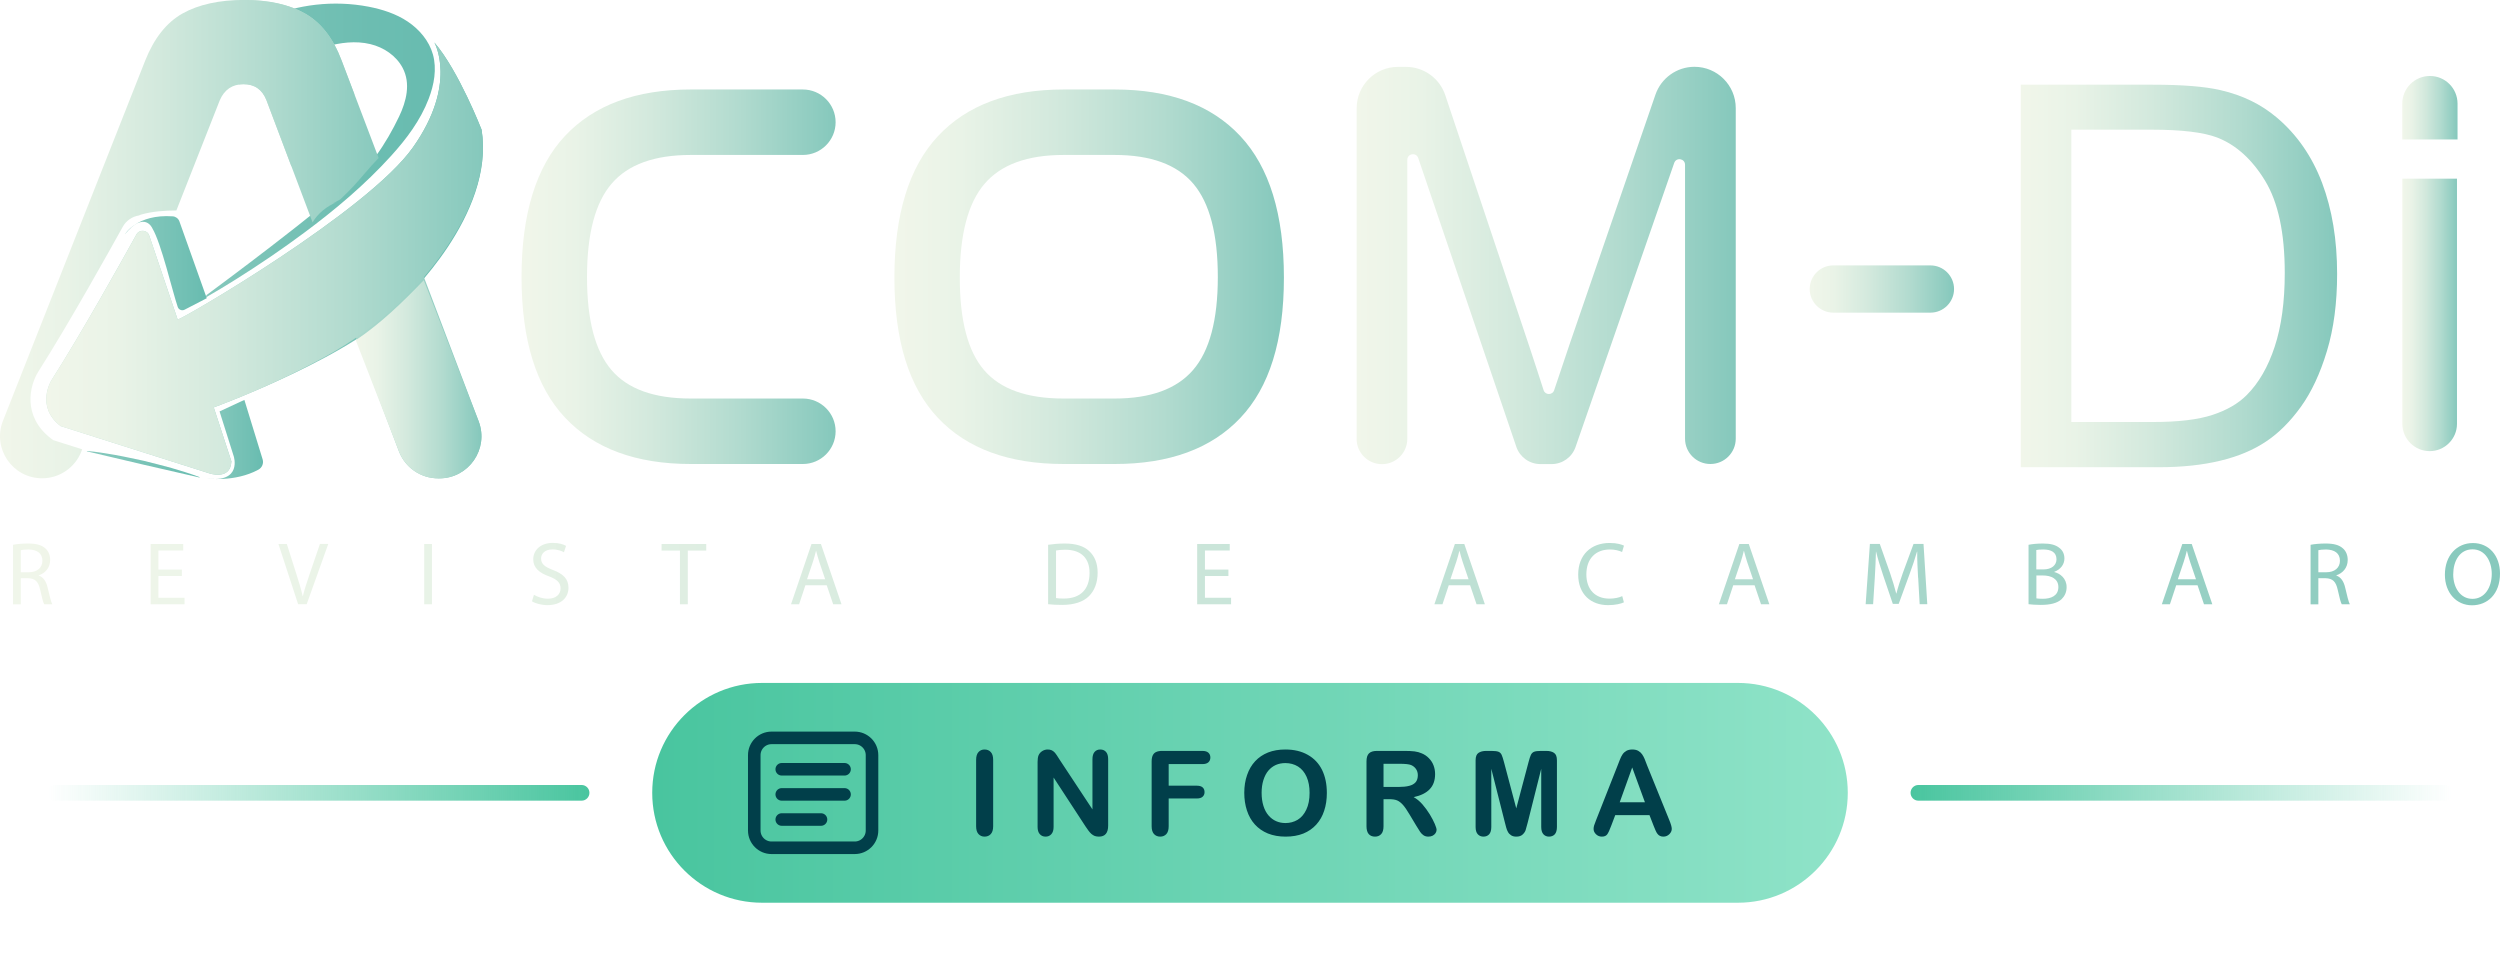
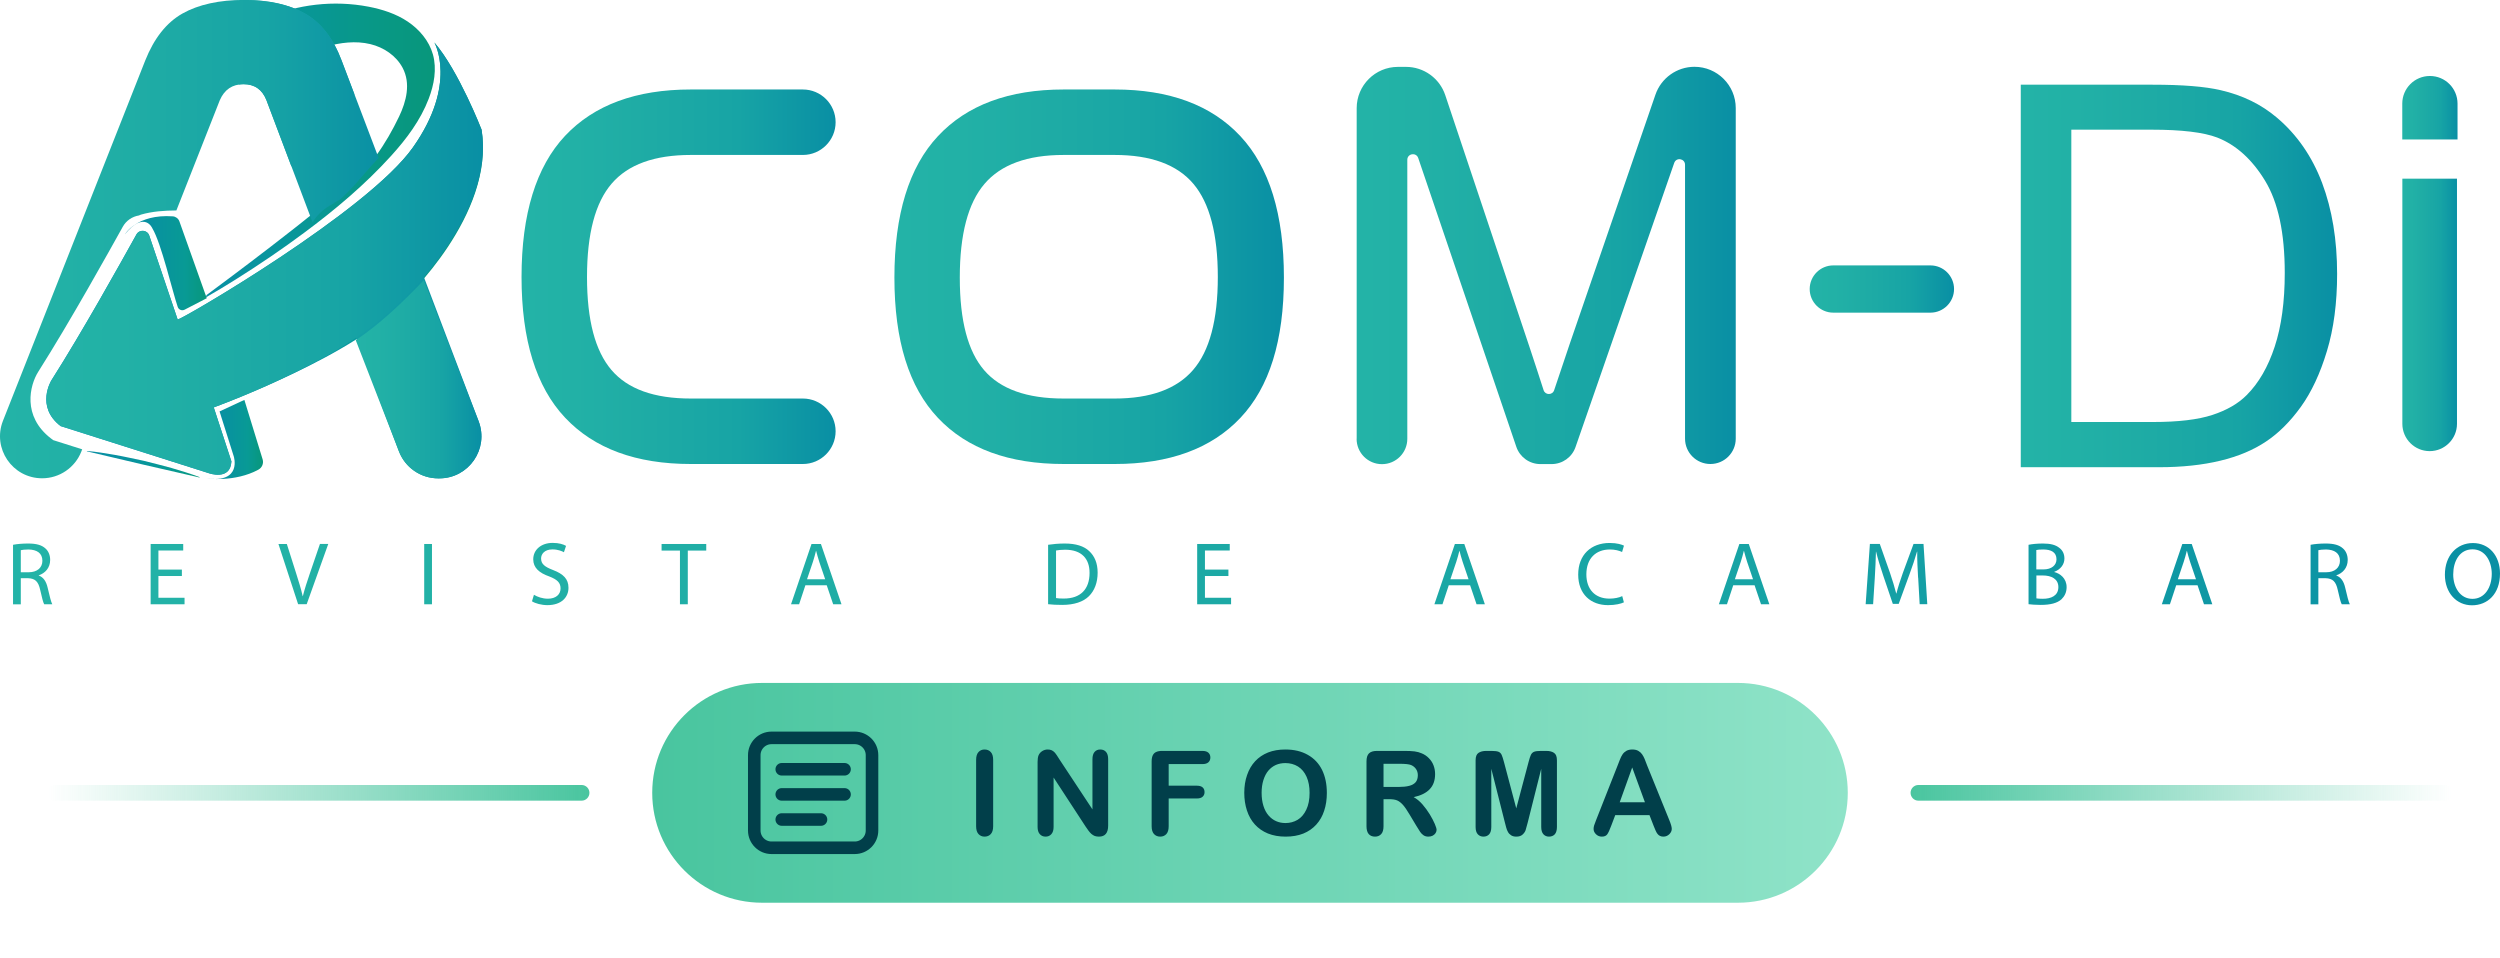
<svg xmlns="http://www.w3.org/2000/svg" xmlns:xlink="http://www.w3.org/1999/xlink" viewBox="0 0 318.48 122" role="img" aria-label="ACOM-Di informa">
  <defs>
    <linearGradient id="informa-pill" x1="0" y1="0" x2="1" y2="0">
      <stop offset="0" stop-color="#49c59f" />
      <stop offset="1" stop-color="#8fe3c8" />
    </linearGradient>
    <linearGradient id="informa-regla-i" x1="0" y1="0" x2="1" y2="0">
      <stop offset="0" stop-color="#49c59f" stop-opacity="0" />
      <stop offset="1" stop-color="#49c59f" />
    </linearGradient>
    <linearGradient id="informa-regla-d" x1="0" y1="0" x2="1" y2="0">
      <stop offset="0" stop-color="#49c59f" />
      <stop offset="1" stop-color="#49c59f" stop-opacity="0" />
    </linearGradient>
  </defs>
  <svg x="0" y="0" width="318.48" height="77.1" id="Capa_2" data-name="Capa 2" viewBox="0 0 318.48 77.1">
    <defs>
      <style>
      .cls-1 {
        fill: url(#linear-gradient-15);
      }

      .cls-2 {
        fill: url(#linear-gradient-13);
      }

      .cls-3 {
        fill: url(#linear-gradient-28);
      }

      .cls-4 {
        fill: url(#linear-gradient-2);
      }

      .cls-5 {
        fill: url(#linear-gradient-25);
      }

      .cls-6 {
        fill: url(#linear-gradient-10);
      }

      .cls-7 {
        fill: url(#linear-gradient-12);
      }

      .cls-8 {
        fill: url(#linear-gradient-27);
      }

      .cls-9 {
        fill: url(#linear-gradient-26);
      }

      .cls-10 {
        fill: url(#linear-gradient-4);
      }

      .cls-11 {
        fill: url(#linear-gradient-35);
      }

      .cls-12 {
        fill: url(#linear-gradient-30);
      }

      .cls-13 {
        fill: url(#linear-gradient-3);
      }

      .cls-14 {
        fill: url(#linear-gradient-34);
      }

      .cls-15 {
        fill: url(#linear-gradient-5);
      }

      .cls-16 {
        fill: url(#linear-gradient-22);
      }

      .cls-17 {
        fill: url(#linear-gradient-24);
      }

      .cls-18 {
        fill: url(#linear-gradient-33);
      }

      .cls-19 {
        fill: url(#linear-gradient-8);
      }

      .cls-20 {
        fill: url(#linear-gradient-14);
      }

      .cls-21 {
        fill: url(#linear-gradient-29);
      }

      .cls-22 {
        fill: url(#linear-gradient-20);
      }

      .cls-23 {
        fill: url(#linear-gradient-17);
      }

      .cls-24 {
        fill: url(#linear-gradient-7);
      }

      .cls-25 {
        fill: url(#linear-gradient-9);
      }

      .cls-26 {
        fill: url(#linear-gradient-11);
      }

      .cls-27 {
        fill: url(#linear-gradient-19);
      }

      .cls-28 {
        fill: url(#linear-gradient-6);
      }

      .cls-29 {
        fill: url(#linear-gradient-21);
      }

      .cls-30 {
        fill: url(#linear-gradient-32);
      }

      .cls-31 {
        fill: url(#linear-gradient-16);
      }

      .cls-32 {
        fill: url(#linear-gradient);
      }

      .cls-33 {
        fill: url(#linear-gradient-23);
      }

      .cls-34 {
        fill: url(#linear-gradient-31);
      }

      .cls-35 {
        fill: url(#linear-gradient-18);
      }
    </style>
      <linearGradient id="linear-gradient" x1="-.16" y1="45.42" x2="29.78" y2="45.42" gradientUnits="userSpaceOnUse">
-         <stop offset="0" stop-color="#f1f6ea" />
-         <stop offset=".17" stop-color="#e9f3e7" />
-         <stop offset=".41" stop-color="#d3e9dd" />
-         <stop offset=".69" stop-color="#b2dbcf" />
-         <stop offset="1" stop-color="#85c8bc" />
+         <stop offset="0" stop-color="#23b3a7" />
+         <stop offset=".17" stop-color="#22b1a6" />
+         <stop offset=".41" stop-color="#1eaba5" />
+         <stop offset=".69" stop-color="#17a4a5" />
+         <stop offset="1" stop-color="#098fa4" />
      </linearGradient>
      <linearGradient id="linear-gradient-2" x1="-.16" y1="44.8" x2="29.78" y2="44.8" xlink:href="#linear-gradient" />
      <linearGradient id="linear-gradient-3" x1="5.89" y1="32.94" x2="61.52" y2="32.94" gradientUnits="userSpaceOnUse">
-         <stop offset="0" stop-color="#c9e5d9" />
-         <stop offset=".24" stop-color="#a8d7cb" />
-         <stop offset=".48" stop-color="#8dcbbf" />
-         <stop offset=".7" stop-color="#79c3b7" />
-         <stop offset=".88" stop-color="#6cbdb1" />
-         <stop offset="1" stop-color="#68bcb0" />
+         <stop offset="0" stop-color="#0b90c9" />
+         <stop offset=".24" stop-color="#0a8bb7" />
+         <stop offset=".48" stop-color="#098da8" />
+         <stop offset=".7" stop-color="#08989d" />
+         <stop offset=".88" stop-color="#089887" />
+         <stop offset="1" stop-color="#08977b" />
      </linearGradient>
      <linearGradient id="linear-gradient-4" x1="26.22" y1="19.18" x2="55.39" y2="19.18" gradientUnits="userSpaceOnUse">
-         <stop offset="0" stop-color="#85c8bc" />
-         <stop offset=".32" stop-color="#78c2b6" />
-         <stop offset=".72" stop-color="#6cbdb1" />
-         <stop offset="1" stop-color="#68bcb0" />
+         <stop offset="0" stop-color="#098fa4" />
+         <stop offset=".32" stop-color="#08969d" />
+         <stop offset=".72" stop-color="#089887" />
+         <stop offset="1" stop-color="#08977b" />
      </linearGradient>
      <linearGradient id="linear-gradient-5" x1="15.92" y1="33.52" x2="26.34" y2="33.52" gradientUnits="userSpaceOnUse">
-         <stop offset="0" stop-color="#85c8bc" />
-         <stop offset=".29" stop-color="#80c6ba" />
-         <stop offset=".73" stop-color="#72c0b4" />
-         <stop offset="1" stop-color="#68bcb0" />
+         <stop offset="0" stop-color="#098fa4" />
+         <stop offset=".29" stop-color="#0891a1" />
+         <stop offset=".73" stop-color="#089a95" />
+         <stop offset="1" stop-color="#08977b" />
      </linearGradient>
      <linearGradient id="linear-gradient-6" x1="26.31" y1="55.99" x2="33.51" y2="55.99" xlink:href="#linear-gradient-5" />
      <linearGradient id="linear-gradient-7" x1="10.83" y1="59.14" x2="25.67" y2="59.14" xlink:href="#linear-gradient-5" />
      <linearGradient id="linear-gradient-8" x1="0" y1="10.6" x2="61.34" y2="10.6" xlink:href="#linear-gradient" />
      <linearGradient id="linear-gradient-9" x1="0" y1="42.25" x2="61.34" y2="42.25" xlink:href="#linear-gradient" />
      <linearGradient id="linear-gradient-10" x1="5.89" y1="32.94" x2="61.52" y2="32.94" xlink:href="#linear-gradient" />
      <linearGradient id="linear-gradient-11" x1="0" y1="30.47" x2="49.15" y2="30.47" xlink:href="#linear-gradient" />
      <linearGradient id="linear-gradient-12" x1="45.32" y1="48.31" x2="61.34" y2="48.31" xlink:href="#linear-gradient" />
      <linearGradient id="linear-gradient-13" x1="-4.06" y1="73.11" x2="321.6" y2="73.11" xlink:href="#linear-gradient" />
      <linearGradient id="linear-gradient-14" x1="-4.06" y1="73.14" x2="321.6" y2="73.14" xlink:href="#linear-gradient" />
      <linearGradient id="linear-gradient-15" x1="-4.06" y1="73.14" x2="321.6" y2="73.14" xlink:href="#linear-gradient" />
      <linearGradient id="linear-gradient-16" x1="-4.06" y1="73.14" x2="321.6" y2="73.14" xlink:href="#linear-gradient" />
      <linearGradient id="linear-gradient-17" x1="-4.06" y1="73.13" x2="321.6" y2="73.13" xlink:href="#linear-gradient" />
      <linearGradient id="linear-gradient-18" x1="-4.06" y1="73.14" x2="321.6" y2="73.14" xlink:href="#linear-gradient" />
      <linearGradient id="linear-gradient-19" x1="-4.06" y1="73.14" x2="321.6" y2="73.14" xlink:href="#linear-gradient" />
      <linearGradient id="linear-gradient-20" x1="-4.06" y1="73.14" x2="321.6" y2="73.14" xlink:href="#linear-gradient" />
      <linearGradient id="linear-gradient-21" x1="-4.06" y1="73.14" x2="321.6" y2="73.14" xlink:href="#linear-gradient" />
      <linearGradient id="linear-gradient-22" x1="-4.06" y1="73.14" x2="321.6" y2="73.14" xlink:href="#linear-gradient" />
      <linearGradient id="linear-gradient-23" x1="-4.06" y1="73.13" x2="321.6" y2="73.13" xlink:href="#linear-gradient" />
      <linearGradient id="linear-gradient-24" x1="-4.06" y1="73.14" x2="321.6" y2="73.14" xlink:href="#linear-gradient" />
      <linearGradient id="linear-gradient-25" x1="-4.06" y1="73.14" x2="321.6" y2="73.14" xlink:href="#linear-gradient" />
      <linearGradient id="linear-gradient-26" x1="-4.06" y1="73.14" x2="321.6" y2="73.14" xlink:href="#linear-gradient" />
      <linearGradient id="linear-gradient-27" x1="-4.06" y1="73.14" x2="321.6" y2="73.14" xlink:href="#linear-gradient" />
      <linearGradient id="linear-gradient-28" x1="-4.06" y1="73.11" x2="321.6" y2="73.11" xlink:href="#linear-gradient" />
      <linearGradient id="linear-gradient-29" x1="-4.06" y1="73.14" x2="321.6" y2="73.14" xlink:href="#linear-gradient" />
      <linearGradient id="linear-gradient-30" x1="66.44" y1="35.26" x2="106.45" y2="35.26" xlink:href="#linear-gradient" />
      <linearGradient id="linear-gradient-31" x1="113.94" y1="35.26" x2="163.56" y2="35.26" xlink:href="#linear-gradient" />
      <linearGradient id="linear-gradient-32" x1="172.83" y1="33.82" x2="221.11" y2="33.82" xlink:href="#linear-gradient" />
      <linearGradient id="linear-gradient-33" x1="230.54" y1="36.82" x2="248.92" y2="36.82" xlink:href="#linear-gradient" />
      <linearGradient id="linear-gradient-34" x1="257.43" y1="35.15" x2="297.72" y2="35.15" xlink:href="#linear-gradient" />
      <linearGradient id="linear-gradient-35" x1="306.03" y1="33.58" x2="313.07" y2="33.58" xlink:href="#linear-gradient" />
    </defs>
    <g id="Capa_3" data-name="Capa 3">
      <g>
        <path class="cls-32" d="M28.08,41.13c-.36.2-.76.29-1.14.24-.32.1-.66.04-.96-.1-.6.41-1.24.72-1.84,1.07-.38.22-.74.33-1.1.36.12.7.37,2.22.65,4.11.09,0,.18-.02.27-.02,1.59,0,3,.35,4.24,1.42.56.48,1.01,1.07,1.35,1.72-.19-2.85-.54-5.99-1.14-9.01-.11.07-.22.15-.33.22Z" />
        <path class="cls-4" d="M22.74,42.81c.16,1.77.28,3.1.37,4.09.06-.01.11-.03.17-.04-.09-1.51-.21-3.33-.27-4.15-.09.04-.18.07-.28.1Z" />
      </g>
      <path class="cls-13" d="M22.63,40.7l-3.62-10.7c-.26-.73-1.25-.81-1.63-.13-2.12,3.82-6.86,12.33-10.83,18.58,0,0-2.08,3.33,1.17,5.83l18.88,6s2.75,1,2.88-1.5l-2.25-6.88s18.99-6.96,24.24-13.71c0,0,11.63-10.79,9.88-21.66,0,0-2.91-7.5-6.02-11.12,0,0,3.02,5.25-2.73,13.38s-29.29,21.83-29.96,21.92Z" />
      <path class="cls-10" d="M26.22,37.89c1.29-.73,2.55-1.51,3.81-2.29,2.98-1.87,5.9-3.85,8.72-5.95,3.96-2.94,7.75-6.13,11.07-9.79,1.96-2.16,3.74-4.53,4.79-7.27.69-1.8,1.06-3.8.54-5.66-.49-1.73-1.72-3.18-3.21-4.18s-3.24-1.56-5-1.9c-4.39-.84-9.04-.32-13.14,1.48,2.25.5,4.03,2.15,5.96,3.39.26.17.54.33.85.37.3.03.6-.06.89-.14,1.84-.53,3.81-.78,5.68-.33,1.7.41,3.28,1.46,4.11,3.02,1.06,2,.47,4.28-.45,6.21-.82,1.71-1.8,3.44-2.92,4.97-1.03,1.42-2.3,2.65-3.66,3.76-2.04,1.67-4.04,3.37-6.11,4.99-.31.25-.63.49-.94.74-3.52,2.76-7.1,5.46-10.7,8.13-.07.05-.13.1-.2.15" />
      <path class="cls-15" d="M26.34,37.99l-2.82,1.46c-.34.18-.76.01-.88-.35-.68-1.99-2.1-8.13-3.23-10.01,0,0-.97-2.31-3.49.75,0,0,1.51-2.6,6.1-2.28.37.03.7.28.83.63l3.49,9.8Z" />
      <path class="cls-28" d="M31.14,50.94l-3.17,1.47,1.81,5.73s1.11,3.43-3.48,2.81c0,0,3.61.52,6.62-1.12.46-.25.69-.79.54-1.3l-2.33-7.59Z" />
      <path class="cls-24" d="M11.08,57.45c1.2.1,2.4.3,3.6.51,1.21.21,2.41.49,3.62.74,1.2.31,2.4.59,3.59.93,1.19.35,2.37.71,3.53,1.15.01,0,.02.02.02.03,0,.01-.02.02-.03.02-4.78-1.08-9.55-2.19-14.33-3.33h0s-.02-.02-.02-.03c0-.01.01-.02.03-.02Z" />
      <path class="cls-19" d="M33.94,12.77l3.18,8.42c1.14-.77,2.18-1.65,3.2-2.74.4-.43.89-.83,1.4-1.22-.01-1.3.39-2.6,1.3-3.57.67-.71,1.38-1.23,2.14-1.62l-1.64-4.32c-1.07-2.84-2.62-4.83-4.66-5.99C36.89.62,34.4.05,31.4.01c-.22,3.59-.67,7.18-.98,10.76.19-.03.38-.05.59-.05,1.42,0,2.39.68,2.93,2.04Z" />
      <path class="cls-25" d="M60.98,53.67l-11.44-30.11c-.74.62-1.48,1.24-2.15,1.96-1.97,2.1-4.19,3.8-6.68,5.19l10.1,26.76c.79,2.09,2.78,3.47,5.02,3.47h.14c3.75,0,6.34-3.76,5.01-7.26Z" />
      <path class="cls-6" d="M22.63,40.7l-3.62-10.7c-.26-.73-1.25-.81-1.63-.13-2.12,3.82-6.86,12.33-10.83,18.58,0,0-2.08,3.33,1.17,5.83l18.88,6s2.75,1,2.88-1.5l-2.25-6.88c4.84-1.79,9.6-3.95,14.12-6.42,6.95-3.79,13.05-9.42,17-16.32,2.17-3.79,3.71-8.22,3-12.64,0,0-2.91-7.5-6.02-11.12,0,0,3.02,5.25-2.73,13.38s-29.29,21.83-29.96,21.92Z" />
      <g>
        <path class="cls-26" d="M42.91,25.74c-1.05.43.05-.12.28-.25.07-.04.12-.07.17-.1.04-.04.09-.09.16-.16.53-.5,1.05-1.01,1.55-1.55,1.04-1.14,2.01-2.36,3.09-3.47.03-.03.06-.04.08-.07l-4.72-12.43c-1.06-2.84-2.62-4.83-4.66-5.99s-4.63-1.73-7.76-1.73-5.81.58-7.85,1.73c-2.04,1.15-3.62,3.15-4.75,5.99L.38,53.6c-1.39,3.52,1.2,7.33,4.99,7.33,2.2,0,4.18-1.35,4.99-3.4l.11-.29-3.69-1.17-.28-.21c-3.71-2.85-2.7-6.79-1.64-8.48,4.12-6.5,9.13-15.53,10.78-18.49.43-.78,1.2-1.3,2.05-1.44.08-.04.17-.08.27-.11,1.46-.42,2.98-.52,4.51-.53l5.53-14.04c.59-1.36,1.6-2.04,3.02-2.04s2.39.68,2.93,2.04l5.87,15.56c.67-1.15,1.82-2.07,3.1-2.59Z" />
        <path class="cls-7" d="M53.99,35.69c-2.67,2.78-5.46,5.5-8.67,7.65l5.49,14.13c.79,2.09,2.78,3.47,5.02,3.47h.14c3.75,0,6.34-3.76,5.01-7.26,0,0-6.99-17.98-6.99-17.98Z" />
      </g>
    </g>
    <g id="Capa_4" data-name="Capa 4">
      <g>
        <path class="cls-2" d="M1.67,69.4c.5-.1,1.22-.16,1.9-.16,1.06,0,1.74.19,2.22.63.39.34.6.87.6,1.46,0,1.01-.64,1.69-1.45,1.96v.03c.59.21.95.75,1.13,1.55.25,1.07.43,1.81.59,2.11h-1.03c-.13-.22-.3-.88-.51-1.83-.23-1.06-.64-1.46-1.54-1.49h-.93v3.33h-.99v-7.58ZM2.66,72.9h1.01c1.06,0,1.73-.58,1.73-1.46,0-.99-.72-1.42-1.77-1.44-.48,0-.82.05-.98.09v2.8Z" />
        <path class="cls-20" d="M23.17,73.38h-2.99v2.77h3.33v.83h-4.32v-7.68h4.15v.83h-3.16v2.43h2.99v.82Z" />
        <path class="cls-1" d="M37.98,76.98l-2.51-7.68h1.07l1.2,3.78c.33,1.04.62,1.97.82,2.87h.02c.22-.89.54-1.86.88-2.86l1.3-3.8h1.06l-2.75,7.68h-1.09Z" />
        <path class="cls-31" d="M55.03,69.3v7.68h-.99v-7.68h.99Z" />
        <path class="cls-23" d="M68.02,75.77c.44.27,1.09.5,1.78.5,1.01,0,1.61-.54,1.61-1.31,0-.72-.41-1.13-1.45-1.53-1.25-.44-2.03-1.09-2.03-2.18,0-1.2.99-2.09,2.48-2.09.79,0,1.36.18,1.7.38l-.27.81c-.25-.14-.76-.36-1.46-.36-1.05,0-1.45.63-1.45,1.15,0,.72.47,1.07,1.53,1.48,1.3.5,1.96,1.13,1.96,2.26,0,1.19-.88,2.21-2.69,2.21-.74,0-1.55-.22-1.96-.49l.25-.83Z" />
        <path class="cls-35" d="M86.62,70.14h-2.34v-.84h5.69v.84h-2.35v6.84h-1v-6.84Z" />
        <path class="cls-27" d="M102.6,74.56l-.8,2.42h-1.03l2.61-7.68h1.2l2.62,7.68h-1.06l-.82-2.42h-2.72ZM105.12,73.79l-.75-2.21c-.17-.5-.28-.96-.4-1.4h-.02c-.11.46-.24.92-.39,1.39l-.75,2.22h2.31Z" />
        <path class="cls-22" d="M133.53,69.4c.6-.09,1.32-.16,2.11-.16,1.42,0,2.44.33,3.11.96.68.63,1.08,1.52,1.08,2.76s-.39,2.28-1.11,2.99c-.72.72-1.9,1.11-3.4,1.11-.71,0-1.3-.03-1.8-.09v-7.56ZM134.53,76.19c.25.05.62.06,1,.06,2.12,0,3.27-1.19,3.27-3.26.01-1.81-1.01-2.96-3.11-2.96-.51,0-.9.05-1.16.1v6.06Z" />
        <path class="cls-29" d="M156.49,73.38h-2.99v2.77h3.33v.83h-4.32v-7.68h4.15v.83h-3.16v2.43h2.99v.82Z" />
        <path class="cls-16" d="M184.56,74.56l-.8,2.42h-1.03l2.61-7.68h1.2l2.62,7.68h-1.06l-.82-2.42h-2.72ZM187.08,73.79l-.75-2.21c-.17-.5-.28-.96-.4-1.4h-.02c-.11.46-.24.92-.39,1.39l-.75,2.22h2.31Z" />
        <path class="cls-33" d="M206.88,76.73c-.37.18-1.09.36-2.03.36-2.17,0-3.8-1.37-3.8-3.89s1.63-4.03,4.01-4.03c.96,0,1.56.21,1.82.34l-.24.81c-.38-.18-.91-.32-1.55-.32-1.8,0-3,1.15-3,3.17,0,1.88,1.08,3.09,2.95,3.09.6,0,1.22-.12,1.62-.32l.21.79Z" />
        <path class="cls-17" d="M220.8,74.56l-.8,2.42h-1.03l2.61-7.68h1.2l2.62,7.68h-1.06l-.82-2.42h-2.72ZM223.32,73.79l-.75-2.21c-.17-.5-.28-.96-.4-1.4h-.02c-.11.46-.24.92-.39,1.39l-.75,2.22h2.31Z" />
        <path class="cls-5" d="M244.35,73.6c-.06-1.07-.13-2.36-.11-3.32h-.03c-.26.9-.58,1.86-.97,2.92l-1.36,3.73h-.75l-1.24-3.66c-.36-1.08-.67-2.07-.89-2.99h-.02c-.02.96-.08,2.25-.15,3.4l-.21,3.29h-.95l.54-7.68h1.26l1.31,3.72c.32.95.58,1.79.78,2.59h.03c.19-.77.47-1.62.81-2.59l1.37-3.72h1.27l.48,7.68h-.97l-.19-3.37Z" />
        <path class="cls-9" d="M258.43,69.4c.43-.09,1.12-.16,1.81-.16.99,0,1.63.17,2.11.56.4.3.64.75.64,1.36,0,.74-.49,1.39-1.3,1.69v.02c.73.18,1.58.79,1.58,1.93,0,.66-.26,1.16-.65,1.54-.54.49-1.4.72-2.66.72-.68,0-1.21-.05-1.54-.09v-7.56ZM259.42,72.54h.9c1.05,0,1.66-.55,1.66-1.29,0-.9-.68-1.25-1.69-1.25-.46,0-.72.03-.88.07v2.47ZM259.42,76.23c.19.03.48.05.83.05,1.03,0,1.97-.38,1.97-1.49,0-1.05-.9-1.48-1.98-1.48h-.82v2.93Z" />
        <path class="cls-8" d="M277.23,74.56l-.8,2.42h-1.03l2.61-7.68h1.2l2.62,7.68h-1.06l-.82-2.42h-2.72ZM279.75,73.79l-.75-2.21c-.17-.5-.28-.96-.4-1.4h-.02c-.11.46-.24.92-.39,1.39l-.75,2.22h2.31Z" />
        <path class="cls-3" d="M294.36,69.4c.5-.1,1.22-.16,1.9-.16,1.06,0,1.74.19,2.22.63.39.34.6.87.6,1.46,0,1.01-.64,1.69-1.45,1.96v.03c.59.21.95.75,1.13,1.55.25,1.07.43,1.81.59,2.11h-1.03c-.13-.22-.3-.88-.51-1.83-.23-1.06-.64-1.46-1.54-1.49h-.93v3.33h-.99v-7.58ZM295.35,72.9h1.01c1.06,0,1.73-.58,1.73-1.46,0-.99-.72-1.42-1.77-1.44-.48,0-.82.05-.98.09v2.8Z" />
        <path class="cls-21" d="M318.48,73.06c0,2.64-1.61,4.05-3.57,4.05s-3.45-1.57-3.45-3.9c0-2.44,1.52-4.03,3.57-4.03s3.45,1.61,3.45,3.89ZM312.52,73.18c0,1.64.89,3.11,2.45,3.11s2.46-1.45,2.46-3.19c0-1.53-.8-3.12-2.45-3.12s-2.46,1.52-2.46,3.2Z" />
      </g>
      <g>
        <path class="cls-12" d="M106.45,15.57h0c0,2.3-1.87,4.17-4.17,4.17h-14.28c-4.62,0-7.98,1.21-10.07,3.64-2.1,2.43-3.15,6.4-3.15,11.91s1.04,9.41,3.11,11.84c2.07,2.43,5.44,3.64,10.11,3.64h14.28c2.3,0,4.17,1.87,4.17,4.17h0c0,2.3-1.87,4.17-4.17,4.17h-14.28c-6.97,0-12.31-1.97-16.01-5.9-3.7-3.93-5.55-9.91-5.55-17.92s1.85-14.05,5.55-17.99c3.7-3.93,9.04-5.9,16.01-5.9h14.28c2.3,0,4.17,1.87,4.17,4.17Z" />
        <path class="cls-34" d="M142,11.4c6.97,0,12.31,1.98,16.01,5.94,3.7,3.96,5.55,9.97,5.55,18.02s-1.85,13.97-5.55,17.88c-3.7,3.91-9.04,5.87-16.01,5.87h-6.5c-6.97,0-12.31-1.95-16.01-5.87-3.7-3.91-5.55-9.87-5.55-17.88s1.85-14.07,5.55-18.02c3.7-3.96,9.04-5.94,16.01-5.94h6.5ZM135.49,19.74c-4.62,0-7.98,1.23-10.07,3.68-2.1,2.45-3.15,6.43-3.15,11.95s1.04,9.4,3.11,11.8c2.07,2.4,5.44,3.6,10.11,3.6h6.5c4.57,0,7.9-1.21,10-3.64,2.1-2.43,3.15-6.37,3.15-11.84s-1.04-9.42-3.11-11.87c-2.07-2.45-5.42-3.68-10.04-3.68h-6.5Z" />
        <path class="cls-30" d="M172.83,55.89V13.78c0-2.9,2.35-5.26,5.26-5.26h1.03c2.26,0,4.27,1.45,4.99,3.59l10.78,32.23c.7,2.13,1.29,3.91,1.75,5.36.21.66,1.14.66,1.35,0,.53-1.61,1.2-3.6,2.01-5.98l10.89-31.66c.73-2.12,2.73-3.55,4.97-3.55h0c2.9,0,5.26,2.35,5.26,5.26v42.11c0,1.78-1.44,3.23-3.23,3.23h0c-1.78,0-3.23-1.44-3.23-3.23V20.99c0-.8-1.12-.99-1.38-.23l-12.57,36.19c-.45,1.3-1.67,2.17-3.05,2.17h-1.43c-1.38,0-2.61-.88-3.06-2.19l-12.5-36.8c-.26-.76-1.39-.58-1.39.23v35.54c0,1.78-1.44,3.23-3.23,3.23h0c-1.78,0-3.23-1.44-3.23-3.23Z" />
      </g>
      <g>
        <path class="cls-18" d="M230.54,36.82h0c0-1.66,1.35-3.01,3.01-3.01h12.37c1.66,0,3.01,1.35,3.01,3.01h0c0,1.66-1.35,3.01-3.01,3.01h-12.37c-1.66,0-3.01-1.35-3.01-3.01Z" />
        <path class="cls-14" d="M257.43,59.51V10.79h16.79c3.79,0,6.68.23,8.68.7,2.79.64,5.17,1.81,7.15,3.49,2.57,2.17,4.49,4.95,5.77,8.33,1.27,3.38,1.91,7.24,1.91,11.58,0,3.7-.43,6.98-1.3,9.84-.86,2.86-1.97,5.22-3.32,7.1-1.35,1.87-2.83,3.35-4.44,4.42-1.61,1.08-3.54,1.89-5.82,2.44-2.27.55-4.88.83-7.83.83h-17.58ZM263.88,53.76h10.4c3.21,0,5.73-.3,7.56-.9,1.83-.6,3.29-1.44,4.37-2.53,1.53-1.53,2.72-3.58,3.57-6.17.85-2.58,1.28-5.71,1.28-9.39,0-5.1-.84-9.01-2.51-11.75-1.67-2.74-3.71-4.57-6.1-5.5-1.73-.66-4.51-1-8.34-1h-10.24v37.23Z" />
      </g>
      <path class="cls-11" d="M313.07,13.2v4.57h-7.04v-4.57c0-1.94,1.57-3.52,3.52-3.52h0c1.94,0,3.52,1.57,3.52,3.52ZM313,22.76v31.23c0,1.92-1.56,3.48-3.48,3.48h0c-1.92,0-3.48-1.56-3.48-3.48v-31.23h6.97Z" />
    </g>
  </svg>
  <rect x="6" y="100" width="69.088" height="2" rx="1" fill="url(#informa-regla-i)" />
  <rect x="243.392" y="100" width="69.088" height="2" rx="1" fill="url(#informa-regla-d)" />
  <rect x="83.088" y="87" width="152.304" height="28" rx="14" fill="url(#informa-pill)" />
  <g fill="none" stroke="#013f4a" stroke-width="1.6" stroke-linecap="round">
    <rect x="96.088" y="94" width="15" height="14" rx="2.2" />
    <path d="M99.588 98h8M99.588 101.2h8M99.588 104.4h5" />
  </g>
  <path d="M124.35 105.26L124.35 105.26L124.35 96.80Q124.35 96.14 124.65 95.81Q124.95 95.48 125.42 95.48L125.42 95.48Q125.92 95.48 126.22 95.81Q126.52 96.13 126.52 96.80L126.52 96.80L126.52 105.26Q126.52 105.92 126.22 106.25Q125.92 106.58 125.42 106.58L125.42 106.58Q124.96 106.58 124.65 106.25Q124.35 105.92 124.35 105.26ZM134.99 96.78L134.99 96.78L139.17 103.11L139.17 96.72Q139.17 96.10 139.44 95.79Q139.71 95.48 140.16 95.48L140.16 95.48Q140.63 95.48 140.90 95.79Q141.17 96.10 141.17 96.72L141.17 96.72L141.17 105.17Q141.17 106.58 140.00 106.58L140.00 106.58Q139.71 106.58 139.47 106.50Q139.24 106.41 139.03 106.23Q138.83 106.05 138.65 105.80Q138.48 105.56 138.30 105.30L138.30 105.30L134.22 99.05L134.22 105.34Q134.22 105.95 133.93 106.27Q133.65 106.58 133.20 106.58L133.20 106.58Q132.74 106.58 132.46 106.26Q132.18 105.95 132.18 105.34L132.18 105.34L132.18 97.05Q132.18 96.53 132.30 96.23L132.30 96.23Q132.44 95.90 132.76 95.69Q133.09 95.48 133.46 95.48L133.46 95.48Q133.75 95.48 133.96 95.57Q134.17 95.67 134.33 95.83Q134.48 95.99 134.65 96.25Q134.81 96.50 134.99 96.78ZM153.17 97.34L153.17 97.34L148.88 97.34L148.88 100.09L152.46 100.09Q152.96 100.09 153.21 100.31Q153.45 100.53 153.45 100.91L153.45 100.91Q153.45 101.28 153.20 101.50Q152.96 101.72 152.46 101.72L152.46 101.72L148.88 101.72L148.88 105.26Q148.88 105.93 148.58 106.26Q148.27 106.58 147.80 106.58L147.80 106.58Q147.32 106.58 147.01 106.25Q146.71 105.92 146.71 105.26L146.71 105.26L146.71 97.00Q146.71 96.53 146.85 96.23Q146.99 95.93 147.28 95.80Q147.58 95.66 148.04 95.66L148.04 95.66L153.17 95.66Q153.69 95.66 153.94 95.89Q154.19 96.12 154.19 96.50L154.19 96.50Q154.19 96.88 153.94 97.11Q153.69 97.34 153.17 97.34ZM163.74 95.48L163.74 95.48Q165.41 95.48 166.60 96.16Q167.80 96.83 168.42 98.08Q169.03 99.33 169.03 101.02L169.03 101.02Q169.03 102.26 168.69 103.28Q168.36 104.30 167.68 105.05Q167.01 105.79 166.03 106.19Q165.05 106.58 163.78 106.58L163.78 106.58Q162.52 106.58 161.52 106.18Q160.53 105.77 159.86 105.03Q159.19 104.29 158.85 103.25Q158.51 102.21 158.51 101.00L158.51 101.00Q158.51 99.76 158.87 98.73Q159.22 97.70 159.90 96.97Q160.57 96.25 161.54 95.86Q162.51 95.48 163.74 95.48ZM166.83 101.00L166.83 101.00Q166.83 99.82 166.45 98.96Q166.06 98.09 165.36 97.65Q164.65 97.21 163.74 97.21L163.74 97.21Q163.08 97.21 162.53 97.45Q161.98 97.70 161.58 98.17Q161.18 98.64 160.95 99.37Q160.72 100.09 160.72 101.00L160.72 101.00Q160.72 101.92 160.95 102.66Q161.18 103.40 161.60 103.88Q162.02 104.37 162.57 104.61Q163.11 104.85 163.76 104.85L163.76 104.85Q164.60 104.85 165.30 104.44Q166.00 104.02 166.41 103.15Q166.83 102.28 166.83 101.00ZM177.01 101.81L177.01 101.81L176.25 101.81L176.25 105.26Q176.25 105.94 175.95 106.26Q175.65 106.58 175.17 106.58L175.17 106.58Q174.65 106.58 174.36 106.25Q174.08 105.91 174.08 105.26L174.08 105.26L174.08 97.00Q174.08 96.29 174.39 95.98Q174.71 95.66 175.41 95.66L175.41 95.66L178.95 95.66Q179.68 95.66 180.20 95.72Q180.72 95.79 181.14 95.98L181.14 95.98Q181.64 96.19 182.03 96.59Q182.42 96.98 182.62 97.50Q182.82 98.03 182.82 98.61L182.82 98.61Q182.82 99.82 182.14 100.53Q181.47 101.25 180.09 101.55L180.09 101.55Q180.67 101.86 181.20 102.46Q181.72 103.06 182.14 103.74Q182.55 104.42 182.78 104.96Q183.01 105.51 183.01 105.71L183.01 105.71Q183.01 105.92 182.88 106.13Q182.74 106.34 182.51 106.46Q182.27 106.58 181.96 106.58L181.96 106.58Q181.60 106.58 181.35 106.41Q181.10 106.24 180.92 105.98Q180.74 105.71 180.43 105.20L180.43 105.20L179.56 103.75Q179.09 102.95 178.72 102.53Q178.35 102.12 177.97 101.96Q177.59 101.81 177.01 101.81ZM178.26 97.30L178.26 97.30L176.25 97.30L176.25 100.25L178.20 100.25Q178.98 100.25 179.52 100.11Q180.05 99.98 180.34 99.65Q180.62 99.32 180.62 98.75L180.62 98.75Q180.62 98.31 180.39 97.97Q180.16 97.63 179.76 97.46L179.76 97.46Q179.38 97.30 178.26 97.30ZM191.71 104.78L191.71 104.78L189.98 97.94L189.98 105.35Q189.98 105.97 189.71 106.28Q189.43 106.58 188.98 106.58L188.98 106.58Q188.54 106.58 188.26 106.28Q187.98 105.98 187.98 105.35L187.98 105.35L187.98 96.86Q187.98 96.15 188.35 95.91Q188.72 95.66 189.34 95.66L189.34 95.66L190.01 95.66Q190.62 95.66 190.90 95.77Q191.17 95.88 191.30 96.17Q191.43 96.45 191.60 97.10L191.60 97.10L193.16 102.98L194.72 97.10Q194.89 96.45 195.02 96.17Q195.16 95.88 195.43 95.77Q195.70 95.66 196.31 95.66L196.31 95.66L196.99 95.66Q197.61 95.66 197.97 95.91Q198.34 96.15 198.34 96.86L198.34 96.86L198.34 105.35Q198.34 105.97 198.07 106.28Q197.79 106.58 197.33 106.58L197.33 106.58Q196.90 106.58 196.62 106.28Q196.34 105.97 196.34 105.35L196.34 105.35L196.34 97.94L194.62 104.78Q194.45 105.45 194.35 105.76Q194.24 106.07 193.95 106.33Q193.67 106.58 193.16 106.58L193.16 106.58Q192.78 106.58 192.52 106.42Q192.25 106.25 192.11 106.00Q191.96 105.74 191.88 105.43Q191.79 105.12 191.71 104.78ZM210.65 105.18L210.65 105.18L210.13 103.84L205.77 103.84L205.25 105.21Q204.95 106.02 204.74 106.30Q204.53 106.58 204.05 106.58L204.05 106.58Q203.64 106.58 203.32 106.28Q203.01 105.98 203.01 105.60L203.01 105.60Q203.01 105.38 203.08 105.15Q203.15 104.91 203.32 104.50L203.32 104.50L206.07 97.52Q206.18 97.22 206.35 96.80Q206.51 96.38 206.70 96.10Q206.89 95.82 207.19 95.65Q207.50 95.48 207.94 95.48L207.94 95.48Q208.40 95.48 208.70 95.65Q209.00 95.82 209.19 96.09Q209.38 96.37 209.51 96.68Q209.63 96.99 209.83 97.51L209.83 97.51L212.64 104.44Q212.97 105.23 212.97 105.59L212.97 105.59Q212.97 105.96 212.66 106.27Q212.34 106.58 211.90 106.58L211.90 106.58Q211.65 106.58 211.47 106.49Q211.28 106.40 211.16 106.24Q211.03 106.09 210.89 105.76Q210.75 105.43 210.65 105.18ZM207.93 97.77L206.34 102.20L209.55 102.20L207.93 97.77Z" fill="#013f4a" />
</svg>
